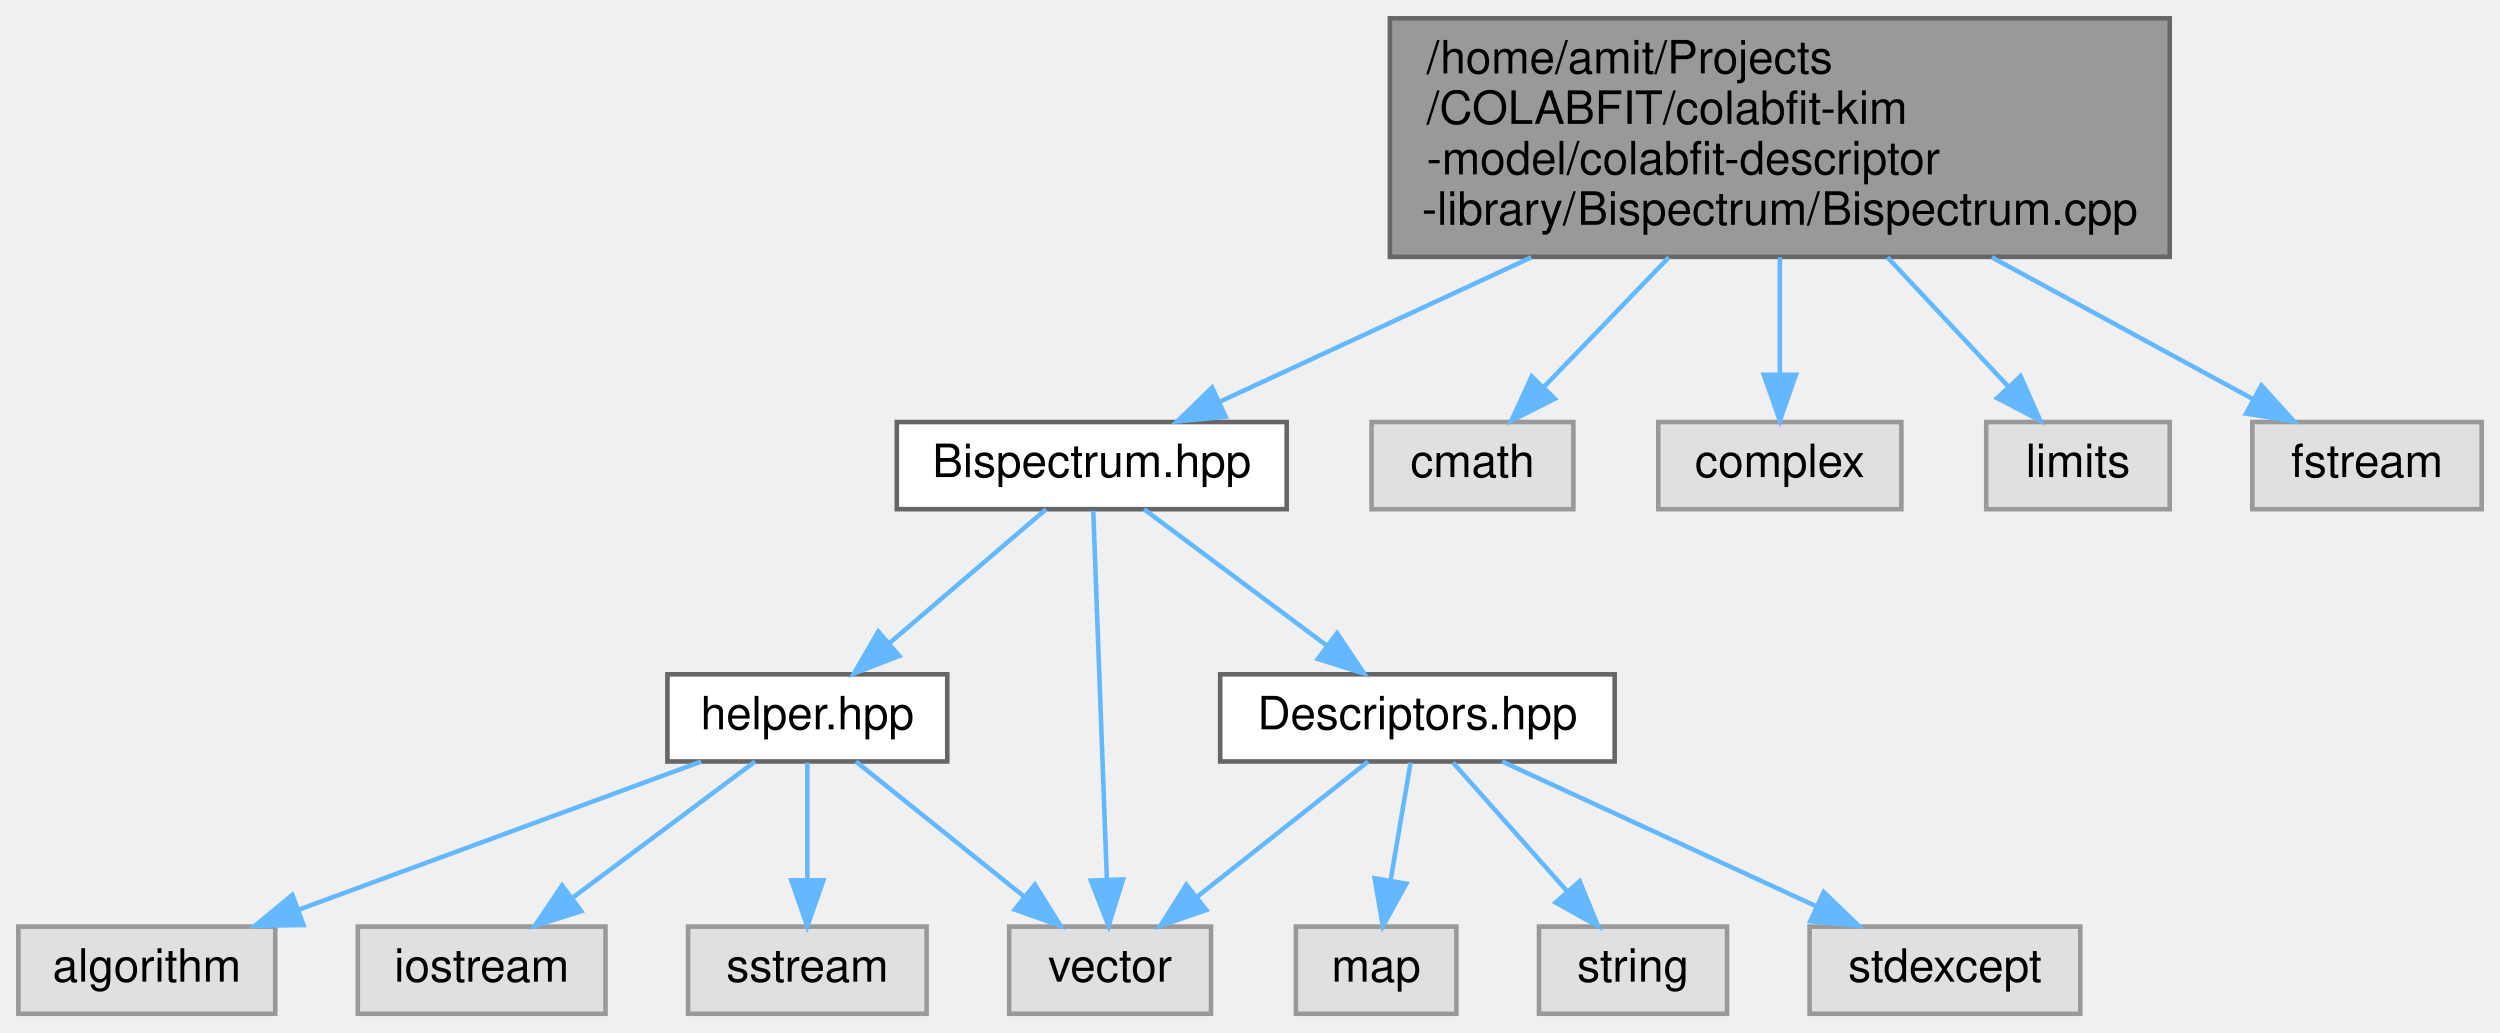
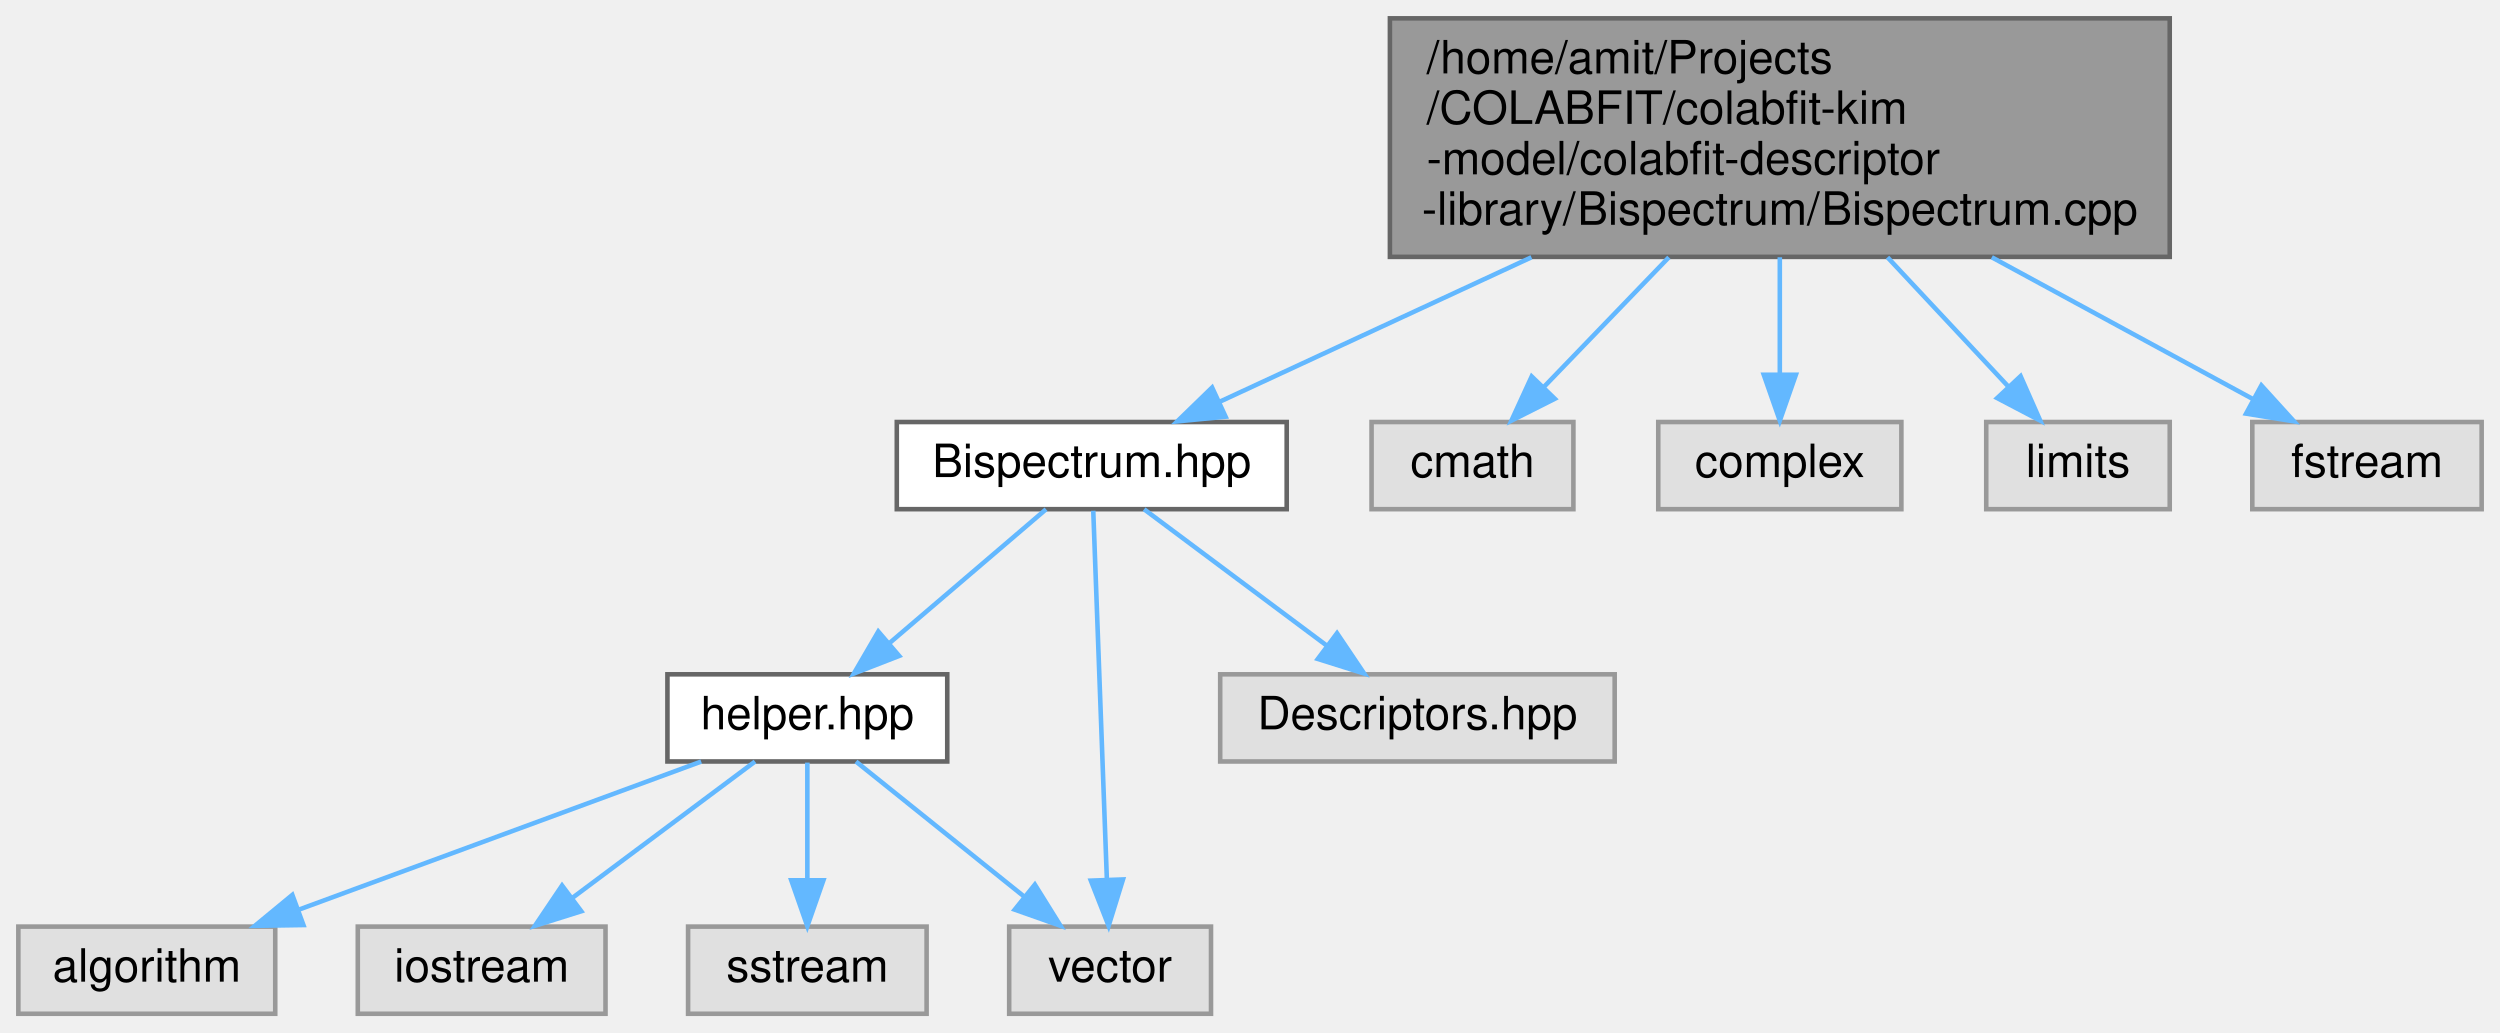
<svg xmlns="http://www.w3.org/2000/svg" xmlns:xlink="http://www.w3.org/1999/xlink" width="545pt" height="225pt" viewBox="0.00 0.00 545.00 225.00">
  <g id="graph0" class="graph" transform="scale(1 1) rotate(0) translate(4 221)">
    <g id="node1" class="node">
      <g id="a_node1">
        <a xlink:title="The current implementation is based on the SNAP potential implemented in LAMMPS by Aidan Thompson,...">
          <polygon fill="#999999" stroke="#666666" points="469,-217 299,-217 299,-165 469,-165 469,-217" />
          <text text-anchor="start" x="307" y="-205" font-family="Helvetica,sans-Serif" font-size="10.00">/home/amit/Projects</text>
          <text text-anchor="start" x="307" y="-194" font-family="Helvetica,sans-Serif" font-size="10.00">/COLABFIT/colabfit-kim</text>
          <text text-anchor="start" x="307" y="-183" font-family="Helvetica,sans-Serif" font-size="10.00">-model/colabfit-descriptor</text>
          <text text-anchor="middle" x="384" y="-172" font-family="Helvetica,sans-Serif" font-size="10.00">-library/Bispectrum/Bispectrum.cpp</text>
        </a>
      </g>
    </g>
    <g id="node2" class="node">
      <g id="a_node2">
        <a xlink:href="_bispectrum_8hpp.html" target="_top" xlink:title=" ">
          <polygon fill="white" stroke="#666666" points="276.5,-129 191.5,-129 191.5,-110 276.5,-110 276.5,-129" />
          <text text-anchor="middle" x="234" y="-117" font-family="Helvetica,sans-Serif" font-size="10.00">Bispectrum.hpp</text>
        </a>
      </g>
    </g>
    <g id="edge1" class="edge">
      <path fill="none" stroke="#63b8ff" d="M329.85,-164.91C306.84,-154.25 280.98,-142.27 261.93,-133.44" />
      <polygon fill="#63b8ff" stroke="#63b8ff" points="263.18,-130.16 252.64,-129.14 260.24,-136.52 263.18,-130.16" />
    </g>
-     <g id="node12" class="node">
-       <g id="a_node12">
+     <g id="node9" class="node">
+       <g id="a_node9">
        <a xlink:title=" ">
          <polygon fill="#e0e0e0" stroke="#999999" points="339,-129 295,-129 295,-110 339,-110 339,-129" />
          <text text-anchor="middle" x="317" y="-117" font-family="Helvetica,sans-Serif" font-size="10.00">cmath</text>
        </a>
      </g>
    </g>
-     <g id="edge13" class="edge">
+     <g id="edge9" class="edge">
      <path fill="none" stroke="#63b8ff" d="M359.81,-164.91C350.72,-155.48 340.64,-145.02 332.54,-136.62" />
      <polygon fill="#63b8ff" stroke="#63b8ff" points="334.95,-134.07 325.49,-129.3 329.91,-138.93 334.95,-134.07" />
    </g>
-     <g id="node13" class="node">
-       <g id="a_node13">
+     <g id="node10" class="node">
+       <g id="a_node10">
        <a xlink:title=" ">
          <polygon fill="#e0e0e0" stroke="#999999" points="410.5,-129 357.5,-129 357.5,-110 410.5,-110 410.5,-129" />
          <text text-anchor="middle" x="384" y="-117" font-family="Helvetica,sans-Serif" font-size="10.00">complex</text>
        </a>
      </g>
    </g>
-     <g id="edge14" class="edge">
+     <g id="edge10" class="edge">
      <path fill="none" stroke="#63b8ff" d="M384,-164.91C384,-156.55 384,-147.38 384,-139.55" />
      <polygon fill="#63b8ff" stroke="#63b8ff" points="387.5,-139.3 384,-129.3 380.5,-139.3 387.5,-139.3" />
    </g>
-     <g id="node14" class="node">
-       <g id="a_node14">
+     <g id="node11" class="node">
+       <g id="a_node11">
        <a xlink:title=" ">
          <polygon fill="#e0e0e0" stroke="#999999" points="469,-129 429,-129 429,-110 469,-110 469,-129" />
          <text text-anchor="middle" x="449" y="-117" font-family="Helvetica,sans-Serif" font-size="10.00">limits</text>
        </a>
      </g>
    </g>
-     <g id="edge15" class="edge">
+     <g id="edge11" class="edge">
      <path fill="none" stroke="#63b8ff" d="M407.47,-164.91C416.28,-155.48 426.07,-145.02 433.92,-136.62" />
      <polygon fill="#63b8ff" stroke="#63b8ff" points="436.49,-139 440.77,-129.3 431.38,-134.22 436.49,-139" />
    </g>
-     <g id="node15" class="node">
-       <g id="a_node15">
+     <g id="node12" class="node">
+       <g id="a_node12">
        <a xlink:title=" ">
          <polygon fill="#e0e0e0" stroke="#999999" points="537,-129 487,-129 487,-110 537,-110 537,-129" />
          <text text-anchor="middle" x="512" y="-117" font-family="Helvetica,sans-Serif" font-size="10.00">fstream</text>
        </a>
      </g>
    </g>
-     <g id="edge16" class="edge">
+     <g id="edge12" class="edge">
      <path fill="none" stroke="#63b8ff" d="M430.21,-164.91C449.49,-154.44 471.1,-142.71 487.27,-133.93" />
      <polygon fill="#63b8ff" stroke="#63b8ff" points="488.98,-136.98 496.1,-129.14 485.64,-130.83 488.98,-136.98" />
    </g>
    <g id="node3" class="node">
      <g id="a_node3">
        <a xlink:href="helper_8hpp.html" target="_top" xlink:title=" ">
          <polygon fill="white" stroke="#666666" points="202.5,-74 141.5,-74 141.5,-55 202.5,-55 202.5,-74" />
          <text text-anchor="middle" x="172" y="-62" font-family="Helvetica,sans-Serif" font-size="10.00">helper.hpp</text>
        </a>
      </g>
    </g>
    <g id="edge2" class="edge">
      <path fill="none" stroke="#63b8ff" d="M224.04,-109.98C214.87,-102.15 201.06,-90.34 189.97,-80.86" />
      <polygon fill="#63b8ff" stroke="#63b8ff" points="192.02,-78.01 182.14,-74.17 187.47,-83.33 192.02,-78.01" />
    </g>
    <g id="node7" class="node">
      <g id="a_node7">
        <a xlink:title=" ">
          <polygon fill="#e0e0e0" stroke="#999999" points="260,-19 216,-19 216,0 260,0 260,-19" />
          <text text-anchor="middle" x="238" y="-7" font-family="Helvetica,sans-Serif" font-size="10.00">vector</text>
        </a>
      </g>
    </g>
-     <g id="edge12" class="edge">
+     <g id="edge8" class="edge">
      <path fill="none" stroke="#63b8ff" d="M234.33,-109.66C234.98,-92.17 236.43,-52.8 237.3,-29.27" />
      <polygon fill="#63b8ff" stroke="#63b8ff" points="240.81,-29.28 237.68,-19.16 233.81,-29.02 240.81,-29.28" />
    </g>
    <g id="node8" class="node">
      <g id="a_node8">
-         <a xlink:href="_descriptors_8hpp.html" target="_top" xlink:title=" ">
-           <polygon fill="white" stroke="#666666" points="348,-74 262,-74 262,-55 348,-55 348,-74" />
+         <a xlink:title=" ">
+           <polygon fill="#e0e0e0" stroke="#999999" points="348,-74 262,-74 262,-55 348,-55 348,-74" />
          <text text-anchor="middle" x="305" y="-62" font-family="Helvetica,sans-Serif" font-size="10.00">Descriptors.hpp</text>
        </a>
      </g>
    </g>
    <g id="edge7" class="edge">
      <path fill="none" stroke="#63b8ff" d="M245.41,-109.98C256.11,-102 272.34,-89.88 285.16,-80.31" />
      <polygon fill="#63b8ff" stroke="#63b8ff" points="287.47,-82.96 293.39,-74.17 283.28,-77.35 287.47,-82.96" />
    </g>
    <g id="node4" class="node">
      <g id="a_node4">
        <a xlink:title=" ">
          <polygon fill="#e0e0e0" stroke="#999999" points="56,-19 0,-19 0,0 56,0 56,-19" />
          <text text-anchor="middle" x="28" y="-7" font-family="Helvetica,sans-Serif" font-size="10.00">algorithm</text>
        </a>
      </g>
    </g>
    <g id="edge3" class="edge">
      <path fill="none" stroke="#63b8ff" d="M148.86,-54.98C125.18,-46.27 88.13,-32.63 61.29,-22.75" />
      <polygon fill="#63b8ff" stroke="#63b8ff" points="62.15,-19.34 51.56,-19.17 59.73,-25.91 62.15,-19.34" />
    </g>
    <g id="node5" class="node">
      <g id="a_node5">
        <a xlink:title=" ">
          <polygon fill="#e0e0e0" stroke="#999999" points="128,-19 74,-19 74,0 128,0 128,-19" />
          <text text-anchor="middle" x="101" y="-7" font-family="Helvetica,sans-Serif" font-size="10.00">iostream</text>
        </a>
      </g>
    </g>
    <g id="edge4" class="edge">
      <path fill="none" stroke="#63b8ff" d="M160.59,-54.98C149.89,-47 133.66,-34.88 120.84,-25.31" />
      <polygon fill="#63b8ff" stroke="#63b8ff" points="122.72,-22.35 112.61,-19.17 118.53,-27.96 122.72,-22.35" />
    </g>
    <g id="node6" class="node">
      <g id="a_node6">
        <a xlink:title=" ">
          <polygon fill="#e0e0e0" stroke="#999999" points="198,-19 146,-19 146,0 198,0 198,-19" />
          <text text-anchor="middle" x="172" y="-7" font-family="Helvetica,sans-Serif" font-size="10.00">sstream</text>
        </a>
      </g>
    </g>
    <g id="edge5" class="edge">
      <path fill="none" stroke="#63b8ff" d="M172,-54.75C172,-47.8 172,-37.85 172,-29.13" />
      <polygon fill="#63b8ff" stroke="#63b8ff" points="175.5,-29.09 172,-19.09 168.5,-29.09 175.5,-29.09" />
    </g>
    <g id="edge6" class="edge">
      <path fill="none" stroke="#63b8ff" d="M182.6,-54.98C192.46,-47.07 207.35,-35.11 219.22,-25.58" />
      <polygon fill="#63b8ff" stroke="#63b8ff" points="221.6,-28.16 227.2,-19.17 217.21,-22.7 221.6,-28.16" />
    </g>
-     <g id="edge10" class="edge">
-       <path fill="none" stroke="#63b8ff" d="M294.24,-54.98C284.23,-47.07 269.11,-35.11 257.07,-25.58" />
-       <polygon fill="#63b8ff" stroke="#63b8ff" points="258.97,-22.63 248.96,-19.17 254.63,-28.12 258.97,-22.63" />
-     </g>
-     <g id="node9" class="node">
-       <g id="a_node9">
-         <a xlink:title=" ">
-           <polygon fill="#e0e0e0" stroke="#999999" points="313.5,-19 278.5,-19 278.5,0 313.5,0 313.5,-19" />
-           <text text-anchor="middle" x="296" y="-7" font-family="Helvetica,sans-Serif" font-size="10.00">map</text>
-         </a>
-       </g>
-     </g>
-     <g id="edge8" class="edge">
-       <path fill="none" stroke="#63b8ff" d="M303.51,-54.75C302.33,-47.8 300.64,-37.85 299.16,-29.13" />
-       <polygon fill="#63b8ff" stroke="#63b8ff" points="302.58,-28.36 297.46,-19.09 295.68,-29.53 302.58,-28.36" />
-     </g>
-     <g id="node10" class="node">
-       <g id="a_node10">
-         <a xlink:title=" ">
-           <polygon fill="#e0e0e0" stroke="#999999" points="372.5,-19 331.5,-19 331.5,0 372.5,0 372.5,-19" />
-           <text text-anchor="middle" x="352" y="-7" font-family="Helvetica,sans-Serif" font-size="10.00">string</text>
-         </a>
-       </g>
-     </g>
-     <g id="edge9" class="edge">
-       <path fill="none" stroke="#63b8ff" d="M312.76,-54.75C319.47,-47.18 329.34,-36.05 337.51,-26.84" />
-       <polygon fill="#63b8ff" stroke="#63b8ff" points="340.37,-28.89 344.38,-19.09 335.13,-24.25 340.37,-28.89" />
-     </g>
-     <g id="node11" class="node">
-       <g id="a_node11">
-         <a xlink:title=" ">
-           <polygon fill="#e0e0e0" stroke="#999999" points="449.5,-19 390.5,-19 390.5,0 449.5,0 449.5,-19" />
-           <text text-anchor="middle" x="420" y="-7" font-family="Helvetica,sans-Serif" font-size="10.00">stdexcept</text>
-         </a>
-       </g>
-     </g>
-     <g id="edge11" class="edge">
-       <path fill="none" stroke="#63b8ff" d="M323.48,-54.98C341.98,-46.46 370.68,-33.23 391.98,-23.41" />
-       <polygon fill="#63b8ff" stroke="#63b8ff" points="393.57,-26.53 401.19,-19.17 390.64,-20.18 393.57,-26.53" />
-     </g>
  </g>
</svg>
